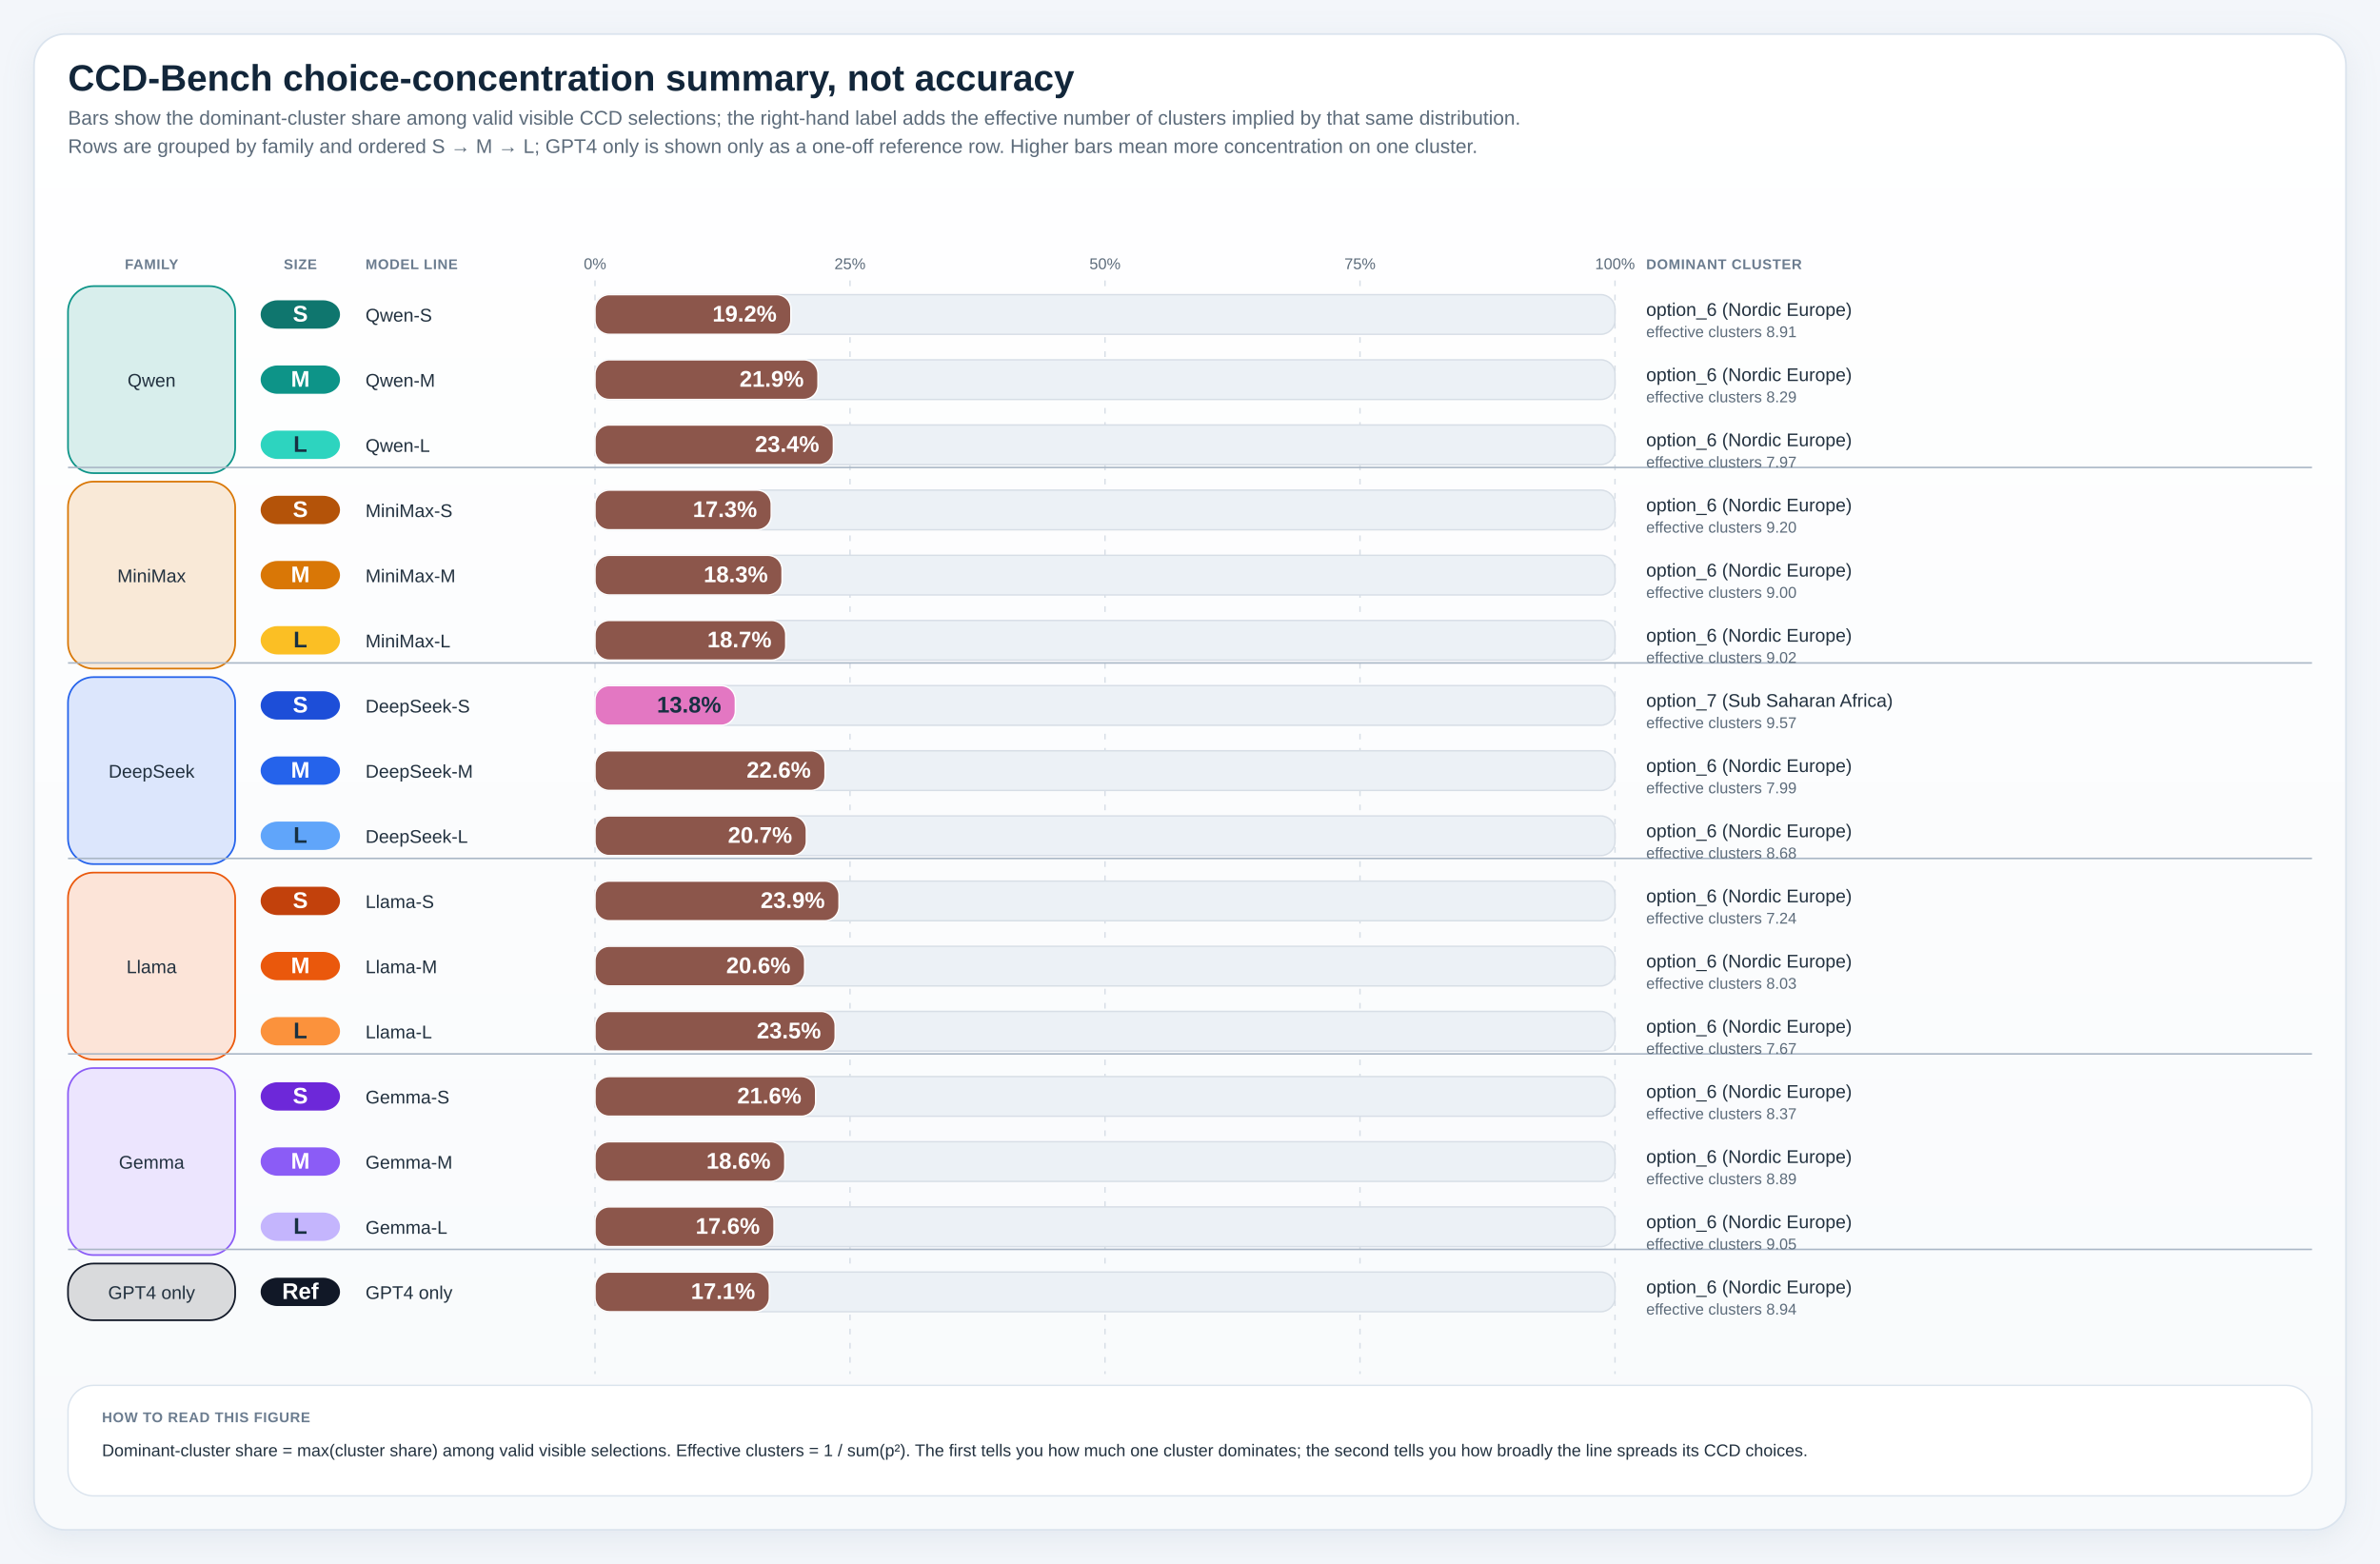
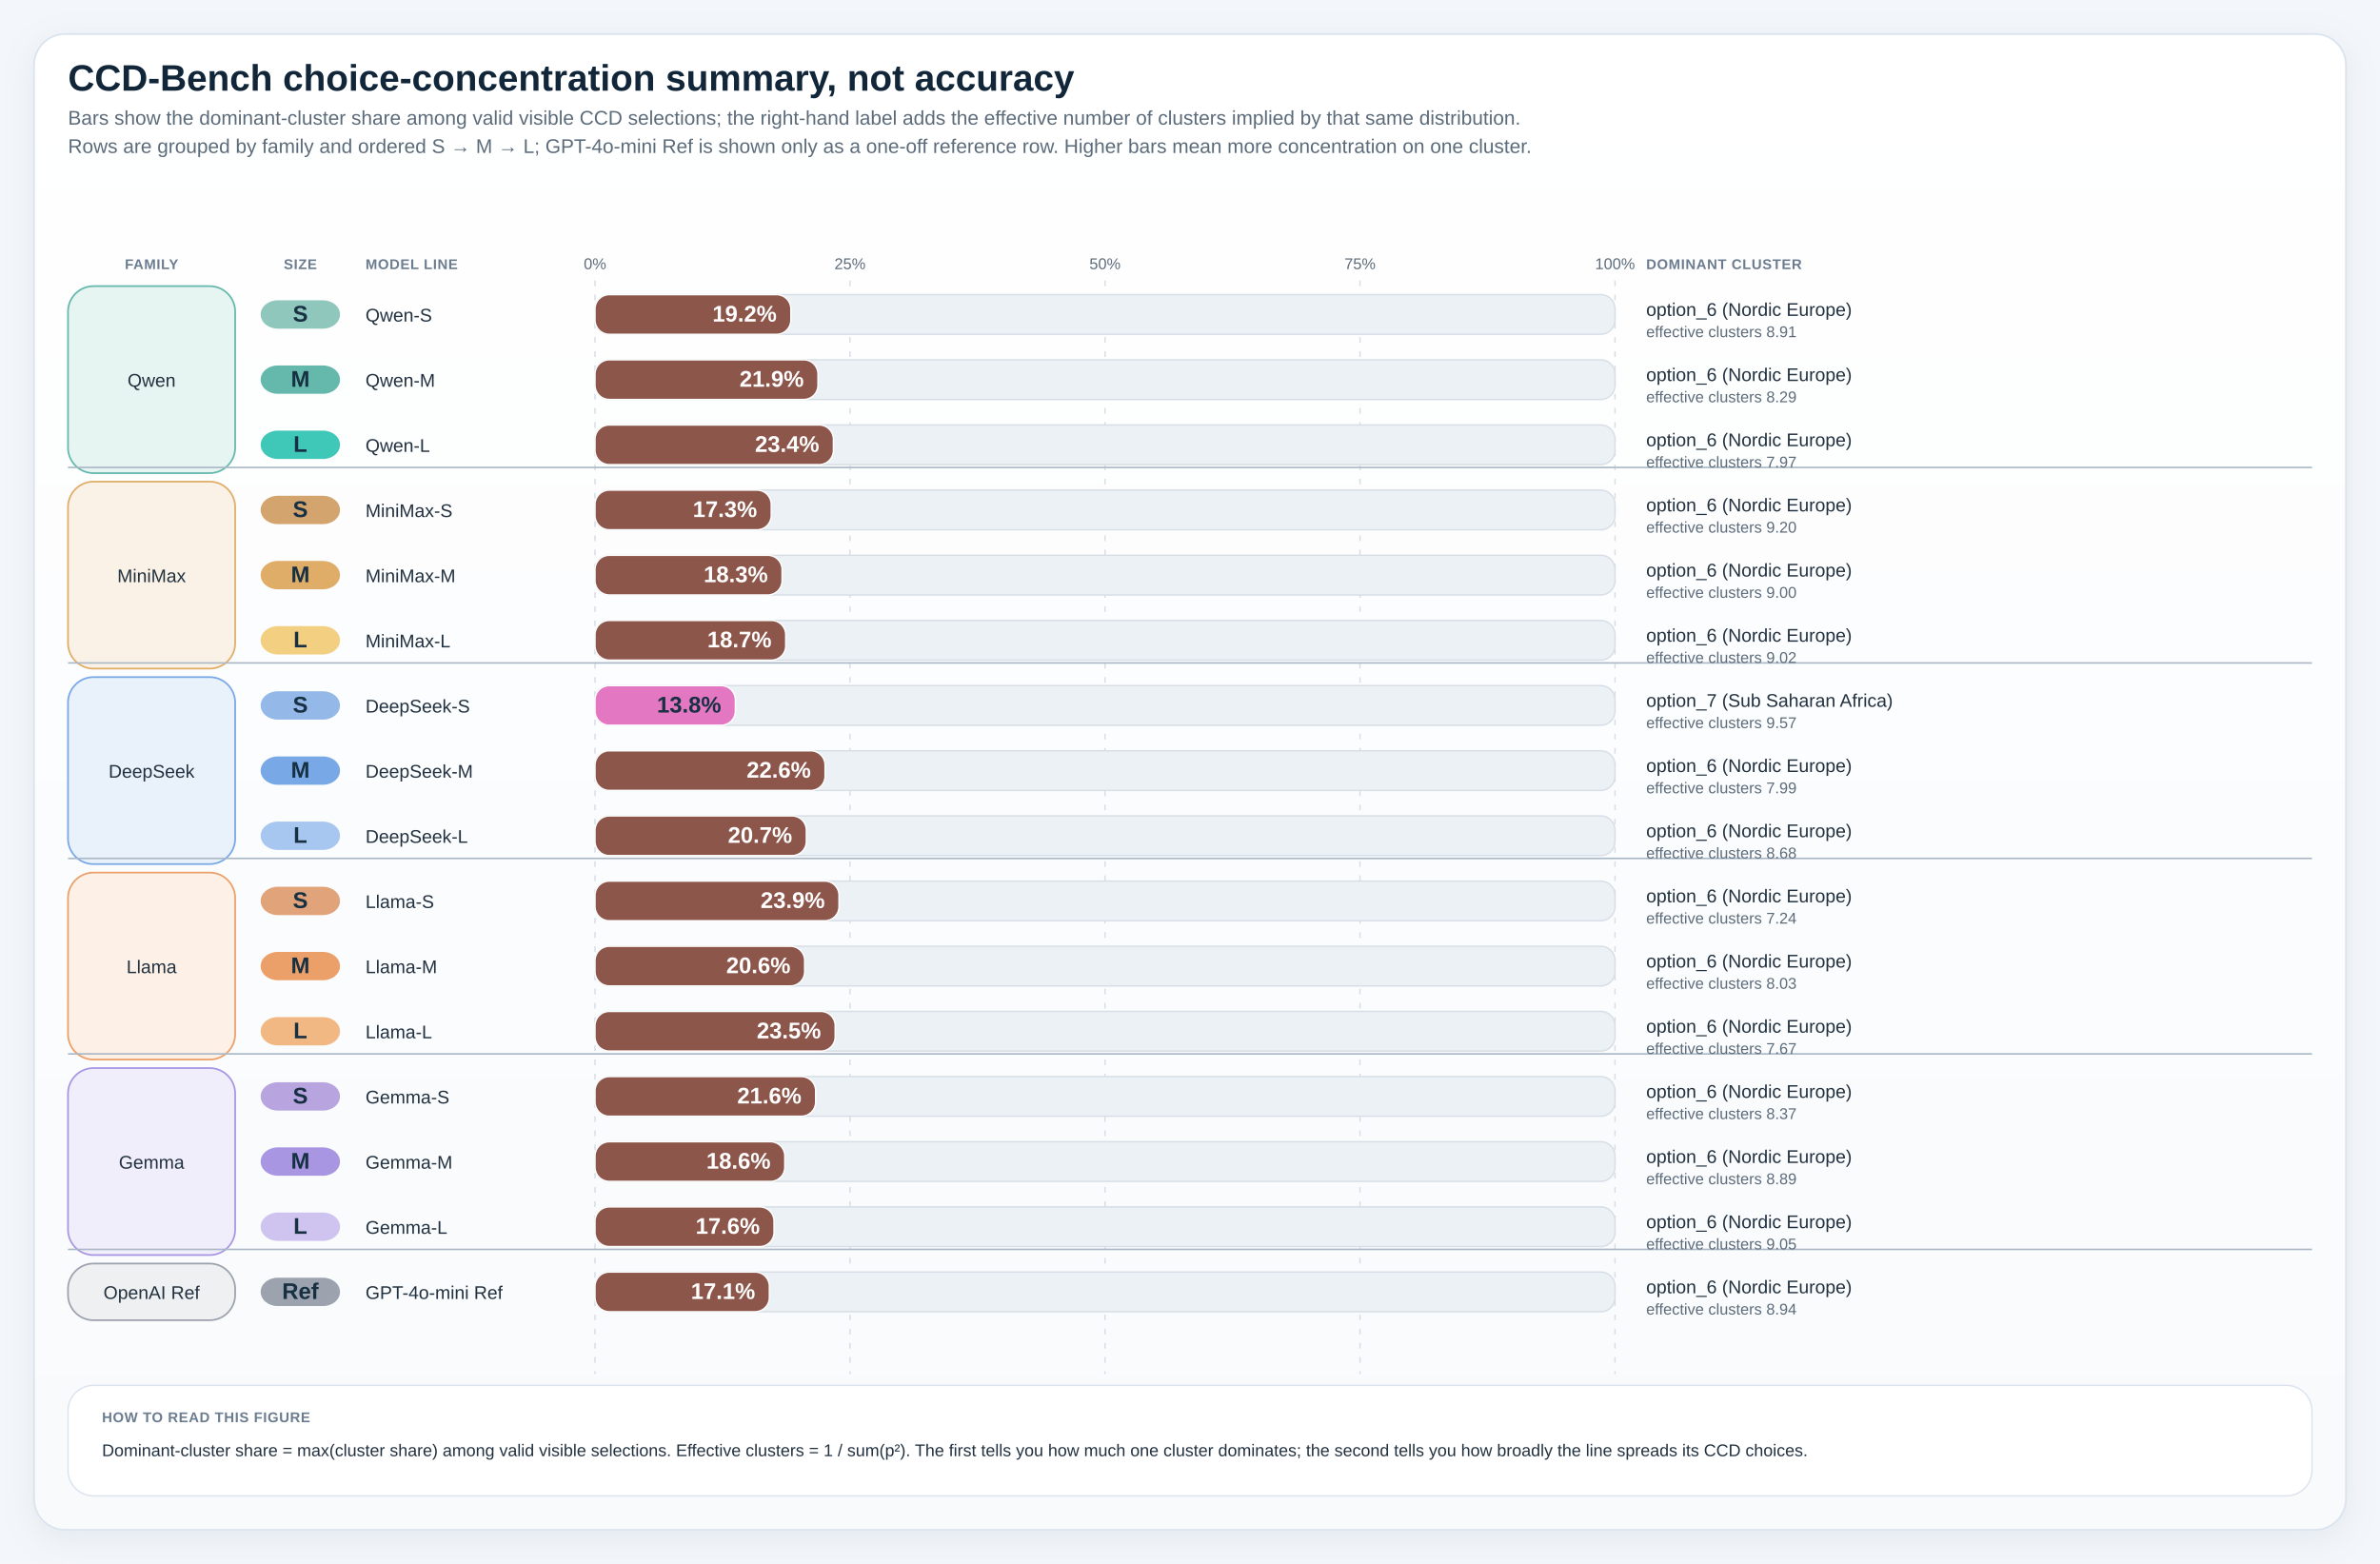
<svg xmlns="http://www.w3.org/2000/svg" viewBox="0 0 1680 1104" role="img" preserveAspectRatio="xMidYMin meet" style="max-width:100%;height:auto">
  <defs>
    <linearGradient id="panelGradient" x1="0" x2="0" y1="0" y2="1">
      <stop offset="0%" stop-color="#ffffff" />
      <stop offset="100%" stop-color="#f8fafc" />
    </linearGradient>
    <pattern id="diagonalHatch" width="8" height="8" patternUnits="userSpaceOnUse" patternTransform="rotate(45)">
      <line x1="0" y1="0" x2="0" y2="8" stroke="#cdd6e1" stroke-width="3" />
    </pattern>
    <filter id="softShadow" x="-20%" y="-20%" width="140%" height="140%">
      <feDropShadow dx="0" dy="6" stdDeviation="10" flood-color="#9fb0c2" flood-opacity="0.18" />
    </filter>
    <style>
.canvas { fill: #f3f6fa; }
.title { font: 700 26px 'IBM Plex Sans', 'Helvetica Neue', Arial, sans-serif; fill: #12263a; }
.subtitle { font: 400 14px 'IBM Plex Sans', 'Helvetica Neue', Arial, sans-serif; fill: #5c6b7a; }
.axis { font: 600 14px 'IBM Plex Sans', 'Helvetica Neue', Arial, sans-serif; fill: #22313f; }
.label { font: 500 13px 'IBM Plex Sans', 'Helvetica Neue', Arial, sans-serif; fill: #22313f; }
.metric { font: 700 20px 'IBM Plex Sans', 'Helvetica Neue', Arial, sans-serif; fill: #12263a; }
.celltext { font: 700 16px 'IBM Plex Sans', 'Helvetica Neue', Arial, sans-serif; fill: #ffffff; }
.celltext-dark { font: 700 16px 'IBM Plex Sans', 'Helvetica Neue', Arial, sans-serif; fill: #173042; }
.cellsub { font: 500 11px 'IBM Plex Sans', 'Helvetica Neue', Arial, sans-serif; fill: rgba(255,255,255,0.88); }
.cellsub-dark { font: 600 11px 'IBM Plex Sans', 'Helvetica Neue', Arial, sans-serif; fill: #385062; }
.body { font: 500 12px 'IBM Plex Sans', 'Helvetica Neue', Arial, sans-serif; fill: #22313f; }
.small { font: 500 11px 'IBM Plex Sans', 'Helvetica Neue', Arial, sans-serif; fill: #5c6b7a; }
.tiny { font: 600 10px 'IBM Plex Sans', 'Helvetica Neue', Arial, sans-serif; fill: #6b7c8f; letter-spacing: 0.04em; }
.grid { fill: #ffffff; stroke: #d7dee6; stroke-width: 1.25; }
.panel { fill: url(#panelGradient); stroke: #dbe4ee; stroke-width: 1.25; filter: url(#softShadow); }
.subpanel { fill: #ffffff; stroke: #e2e8f0; stroke-width: 1; }
.legend-card { fill: #ffffff; stroke: #dbe4ee; stroke-width: 1; }
.guide { stroke: #d7dee6; stroke-width: 1; stroke-dasharray: 4 6; }
.baseline { stroke: #aab7c6; stroke-width: 1.1; }
.muted-cell { fill: #eef2f7; stroke: #d7dee6; stroke-width: 1; }
.muted-bar { fill: #ecf1f6; stroke: #d7dee6; stroke-width: 1; }
.outline { stroke: rgba(255,255,255,0.9); stroke-width: 1; }
</style>
  </defs>
  <rect x="0" y="0" width="1680" height="1104" class="canvas" />
  <rect x="24" y="24" width="1632" height="1056" rx="22" class="panel" />
  <text x="48" y="64" class="title">CCD-Bench choice-concentration summary, not accuracy</text>
  <text x="48" y="88" class="subtitle">Bars show the dominant-cluster share among valid visible CCD selections; the right-hand label adds the effective number of clusters implied by that same distribution.</text>
-   <text x="48" y="108" class="subtitle">Rows are grouped by family and ordered S → M → L; GPT4 only is shown only as a one-off reference row. Higher bars mean more concentration on one cluster.</text>
+   <text x="48" y="108" class="subtitle">Rows are grouped by family and ordered S → M → L; GPT-4o-mini Ref is shown only as a one-off reference row. Higher bars mean more concentration on one cluster.</text>
  <text x="107.00" y="190" text-anchor="middle" class="tiny">FAMILY</text>
  <text x="212.00" y="190" text-anchor="middle" class="tiny">SIZE</text>
  <text x="258" y="190" class="tiny">MODEL LINE</text>
  <text x="1162" y="190" class="tiny">DOMINANT CLUSTER</text>
  <line x1="420.00" y1="198" x2="420.00" y2="970" class="guide" />
  <text x="420.00" y="190" text-anchor="middle" class="small">0%</text>
  <line x1="600.00" y1="198" x2="600.00" y2="970" class="guide" />
  <text x="600.00" y="190" text-anchor="middle" class="small">25%</text>
  <line x1="780.00" y1="198" x2="780.00" y2="970" class="guide" />
  <text x="780.00" y="190" text-anchor="middle" class="small">50%</text>
  <line x1="960.00" y1="198" x2="960.00" y2="970" class="guide" />
  <text x="960.00" y="190" text-anchor="middle" class="small">75%</text>
  <line x1="1140.00" y1="198" x2="1140.00" y2="970" class="guide" />
  <text x="1140.00" y="190" text-anchor="middle" class="small">100%</text>
-   <rect x="48" y="202" width="118" height="132" rx="18" fill="#d8eeec" stroke="#0d9488" stroke-width="1.2" />
+   <rect x="48" y="202" width="118" height="132" rx="18" fill="#e6f4f2" stroke="#65b8ac" stroke-width="1.2" />
  <text x="107.00" y="273.00" text-anchor="middle" class="label">Qwen</text>
-   <rect x="48" y="340" width="118" height="132" rx="18" fill="#f9e9d7" stroke="#d97706" stroke-width="1.2" />
+   <rect x="48" y="340" width="118" height="132" rx="18" fill="#faf2e7" stroke="#e0ad68" stroke-width="1.2" />
  <text x="107.00" y="411.00" text-anchor="middle" class="label">MiniMax</text>
  <line x1="48" y1="330.00" x2="1632" y2="330.00" class="baseline" />
-   <rect x="48" y="478" width="118" height="132" rx="18" fill="#dce6fc" stroke="#2563eb" stroke-width="1.2" />
+   <rect x="48" y="478" width="118" height="132" rx="18" fill="#e9f1fb" stroke="#78a8e6" stroke-width="1.2" />
  <text x="107.00" y="549.00" text-anchor="middle" class="label">DeepSeek</text>
  <line x1="48" y1="468.00" x2="1632" y2="468.00" class="baseline" />
-   <rect x="48" y="616" width="118" height="132" rx="18" fill="#fce4d8" stroke="#ea580c" stroke-width="1.2" />
+   <rect x="48" y="616" width="118" height="132" rx="18" fill="#fcf0e7" stroke="#eba069" stroke-width="1.2" />
  <text x="107.00" y="687.00" text-anchor="middle" class="label">Llama</text>
  <line x1="48" y1="606.00" x2="1632" y2="606.00" class="baseline" />
-   <rect x="48" y="754" width="118" height="132" rx="18" fill="#ece5fe" stroke="#8b5cf6" stroke-width="1.2" />
+   <rect x="48" y="754" width="118" height="132" rx="18" fill="#f1eefb" stroke="#a996e3" stroke-width="1.2" />
  <text x="107.00" y="825.00" text-anchor="middle" class="label">Gemma</text>
  <line x1="48" y1="744.00" x2="1632" y2="744.00" class="baseline" />
-   <rect x="48" y="892" width="118" height="40" rx="18" fill="#d9dadc" stroke="#111827" stroke-width="1.2" />
-   <text x="107.00" y="917.00" text-anchor="middle" class="label">GPT4 only</text>
+   <rect x="48" y="892" width="118" height="40" rx="18" fill="#eff0f2" stroke="#9ca3af" stroke-width="1.2" />
+   <text x="107.00" y="917.00" text-anchor="middle" class="label">OpenAI Ref</text>
  <line x1="48" y1="882.00" x2="1632" y2="882.00" class="baseline" />
-   <rect x="184" y="212" width="56" height="20" rx="12" fill="#0f766e" />
-   <text x="212.00" y="227.00" text-anchor="middle" class="celltext">S</text>
+   <rect x="184" y="212" width="56" height="20" rx="12" fill="#8fc7bd" />
+   <text x="212.00" y="227.00" text-anchor="middle" class="celltext-dark">S</text>
  <text x="258" y="227.00" class="label">Qwen-S</text>
  <rect x="420" y="208" width="720" height="28" rx="10" class="muted-bar" />
  <rect x="420" y="208" width="138.26" height="28" rx="10" fill="#8c564b" stroke="#ffffff" stroke-width="1" />
  <text x="548.26" y="227.00" text-anchor="end" class="celltext">19.2%</text>
  <text x="1162" y="223.00" class="label">option_6 (Nordic Europe)</text>
  <text x="1162" y="238.00" class="small">effective clusters 8.91</text>
-   <rect x="184" y="258" width="56" height="20" rx="12" fill="#0d9488" />
-   <text x="212.00" y="273.00" text-anchor="middle" class="celltext">M</text>
+   <rect x="184" y="258" width="56" height="20" rx="12" fill="#65b8ac" />
+   <text x="212.00" y="273.00" text-anchor="middle" class="celltext-dark">M</text>
  <text x="258" y="273.00" class="label">Qwen-M</text>
  <rect x="420" y="254" width="720" height="28" rx="10" class="muted-bar" />
  <rect x="420" y="254" width="157.40" height="28" rx="10" fill="#8c564b" stroke="#ffffff" stroke-width="1" />
  <text x="567.40" y="273.00" text-anchor="end" class="celltext">21.9%</text>
  <text x="1162" y="269.00" class="label">option_6 (Nordic Europe)</text>
  <text x="1162" y="284.00" class="small">effective clusters 8.29</text>
-   <rect x="184" y="304" width="56" height="20" rx="12" fill="#2dd4bf" />
+   <rect x="184" y="304" width="56" height="20" rx="12" fill="#3fc7b8" />
  <text x="212.00" y="319.00" text-anchor="middle" class="celltext-dark">L</text>
  <text x="258" y="319.00" class="label">Qwen-L</text>
  <rect x="420" y="300" width="720" height="28" rx="10" class="muted-bar" />
  <rect x="420" y="300" width="168.29" height="28" rx="10" fill="#8c564b" stroke="#ffffff" stroke-width="1" />
  <text x="578.29" y="319.00" text-anchor="end" class="celltext">23.4%</text>
  <text x="1162" y="315.00" class="label">option_6 (Nordic Europe)</text>
  <text x="1162" y="330.00" class="small">effective clusters 7.97</text>
-   <rect x="184" y="350" width="56" height="20" rx="12" fill="#b45309" />
-   <text x="212.00" y="365.00" text-anchor="middle" class="celltext">S</text>
+   <rect x="184" y="350" width="56" height="20" rx="12" fill="#d4a46e" />
+   <text x="212.00" y="365.00" text-anchor="middle" class="celltext-dark">S</text>
  <text x="258" y="365.00" class="label">MiniMax-S</text>
  <rect x="420" y="346" width="720" height="28" rx="10" class="muted-bar" />
  <rect x="420" y="346" width="124.40" height="28" rx="10" fill="#8c564b" stroke="#ffffff" stroke-width="1" />
  <text x="534.40" y="365.00" text-anchor="end" class="celltext">17.3%</text>
  <text x="1162" y="361.00" class="label">option_6 (Nordic Europe)</text>
  <text x="1162" y="376.00" class="small">effective clusters 9.20</text>
-   <rect x="184" y="396" width="56" height="20" rx="12" fill="#d97706" />
-   <text x="212.00" y="411.00" text-anchor="middle" class="celltext">M</text>
+   <rect x="184" y="396" width="56" height="20" rx="12" fill="#e0ad68" />
+   <text x="212.00" y="411.00" text-anchor="middle" class="celltext-dark">M</text>
  <text x="258" y="411.00" class="label">MiniMax-M</text>
  <rect x="420" y="392" width="720" height="28" rx="10" class="muted-bar" />
  <rect x="420" y="392" width="132.05" height="28" rx="10" fill="#8c564b" stroke="#ffffff" stroke-width="1" />
  <text x="542.05" y="411.00" text-anchor="end" class="celltext">18.3%</text>
  <text x="1162" y="407.00" class="label">option_6 (Nordic Europe)</text>
  <text x="1162" y="422.00" class="small">effective clusters 9.00</text>
-   <rect x="184" y="442" width="56" height="20" rx="12" fill="#fbbf24" />
+   <rect x="184" y="442" width="56" height="20" rx="12" fill="#f3cf82" />
  <text x="212.00" y="457.00" text-anchor="middle" class="celltext-dark">L</text>
  <text x="258" y="457.00" class="label">MiniMax-L</text>
  <rect x="420" y="438" width="720" height="28" rx="10" class="muted-bar" />
  <rect x="420" y="438" width="134.63" height="28" rx="10" fill="#8c564b" stroke="#ffffff" stroke-width="1" />
  <text x="544.63" y="457.00" text-anchor="end" class="celltext">18.7%</text>
  <text x="1162" y="453.00" class="label">option_6 (Nordic Europe)</text>
  <text x="1162" y="468.00" class="small">effective clusters 9.02</text>
-   <rect x="184" y="488" width="56" height="20" rx="12" fill="#1d4ed8" />
-   <text x="212.00" y="503.00" text-anchor="middle" class="celltext">S</text>
+   <rect x="184" y="488" width="56" height="20" rx="12" fill="#94b8e8" />
+   <text x="212.00" y="503.00" text-anchor="middle" class="celltext-dark">S</text>
  <text x="258" y="503.00" class="label">DeepSeek-S</text>
  <rect x="420" y="484" width="720" height="28" rx="10" class="muted-bar" />
  <rect x="420" y="484" width="99.08" height="28" rx="10" fill="#e377c2" stroke="#ffffff" stroke-width="1" />
  <text x="509.08" y="503.00" text-anchor="end" class="celltext-dark">13.8%</text>
  <text x="1162" y="499.00" class="label">option_7 (Sub Saharan Africa)</text>
  <text x="1162" y="514.00" class="small">effective clusters 9.57</text>
-   <rect x="184" y="534" width="56" height="20" rx="12" fill="#2563eb" />
-   <text x="212.00" y="549.00" text-anchor="middle" class="celltext">M</text>
+   <rect x="184" y="534" width="56" height="20" rx="12" fill="#78a8e6" />
+   <text x="212.00" y="549.00" text-anchor="middle" class="celltext-dark">M</text>
  <text x="258" y="549.00" class="label">DeepSeek-M</text>
  <rect x="420" y="530" width="720" height="28" rx="10" class="muted-bar" />
  <rect x="420" y="530" width="162.39" height="28" rx="10" fill="#8c564b" stroke="#ffffff" stroke-width="1" />
  <text x="572.39" y="549.00" text-anchor="end" class="celltext">22.6%</text>
  <text x="1162" y="545.00" class="label">option_6 (Nordic Europe)</text>
  <text x="1162" y="560.00" class="small">effective clusters 7.99</text>
-   <rect x="184" y="580" width="56" height="20" rx="12" fill="#60a5fa" />
+   <rect x="184" y="580" width="56" height="20" rx="12" fill="#a8c7f0" />
  <text x="212.00" y="595.00" text-anchor="middle" class="celltext-dark">L</text>
  <text x="258" y="595.00" class="label">DeepSeek-L</text>
  <rect x="420" y="576" width="720" height="28" rx="10" class="muted-bar" />
  <rect x="420" y="576" width="149.19" height="28" rx="10" fill="#8c564b" stroke="#ffffff" stroke-width="1" />
  <text x="559.19" y="595.00" text-anchor="end" class="celltext">20.7%</text>
  <text x="1162" y="591.00" class="label">option_6 (Nordic Europe)</text>
  <text x="1162" y="606.00" class="small">effective clusters 8.68</text>
-   <rect x="184" y="626" width="56" height="20" rx="12" fill="#c2410c" />
-   <text x="212.00" y="641.00" text-anchor="middle" class="celltext">S</text>
+   <rect x="184" y="626" width="56" height="20" rx="12" fill="#e0a37a" />
+   <text x="212.00" y="641.00" text-anchor="middle" class="celltext-dark">S</text>
  <text x="258" y="641.00" class="label">Llama-S</text>
  <rect x="420" y="622" width="720" height="28" rx="10" class="muted-bar" />
  <rect x="420" y="622" width="172.25" height="28" rx="10" fill="#8c564b" stroke="#ffffff" stroke-width="1" />
  <text x="582.25" y="641.00" text-anchor="end" class="celltext">23.9%</text>
  <text x="1162" y="637.00" class="label">option_6 (Nordic Europe)</text>
  <text x="1162" y="652.00" class="small">effective clusters 7.24</text>
-   <rect x="184" y="672" width="56" height="20" rx="12" fill="#ea580c" />
-   <text x="212.00" y="687.00" text-anchor="middle" class="celltext">M</text>
+   <rect x="184" y="672" width="56" height="20" rx="12" fill="#eba069" />
+   <text x="212.00" y="687.00" text-anchor="middle" class="celltext-dark">M</text>
  <text x="258" y="687.00" class="label">Llama-M</text>
  <rect x="420" y="668" width="720" height="28" rx="10" class="muted-bar" />
  <rect x="420" y="668" width="147.99" height="28" rx="10" fill="#8c564b" stroke="#ffffff" stroke-width="1" />
  <text x="557.99" y="687.00" text-anchor="end" class="celltext">20.6%</text>
  <text x="1162" y="683.00" class="label">option_6 (Nordic Europe)</text>
  <text x="1162" y="698.00" class="small">effective clusters 8.03</text>
-   <rect x="184" y="718" width="56" height="20" rx="12" fill="#fb923c" />
+   <rect x="184" y="718" width="56" height="20" rx="12" fill="#f2b883" />
  <text x="212.00" y="733.00" text-anchor="middle" class="celltext-dark">L</text>
  <text x="258" y="733.00" class="label">Llama-L</text>
  <rect x="420" y="714" width="720" height="28" rx="10" class="muted-bar" />
  <rect x="420" y="714" width="169.54" height="28" rx="10" fill="#8c564b" stroke="#ffffff" stroke-width="1" />
  <text x="579.54" y="733.00" text-anchor="end" class="celltext">23.5%</text>
  <text x="1162" y="729.00" class="label">option_6 (Nordic Europe)</text>
  <text x="1162" y="744.00" class="small">effective clusters 7.67</text>
-   <rect x="184" y="764" width="56" height="20" rx="12" fill="#6d28d9" />
-   <text x="212.00" y="779.00" text-anchor="middle" class="celltext">S</text>
+   <rect x="184" y="764" width="56" height="20" rx="12" fill="#b8a5df" />
+   <text x="212.00" y="779.00" text-anchor="middle" class="celltext-dark">S</text>
  <text x="258" y="779.00" class="label">Gemma-S</text>
  <rect x="420" y="760" width="720" height="28" rx="10" class="muted-bar" />
  <rect x="420" y="760" width="155.75" height="28" rx="10" fill="#8c564b" stroke="#ffffff" stroke-width="1" />
  <text x="565.75" y="779.00" text-anchor="end" class="celltext">21.6%</text>
  <text x="1162" y="775.00" class="label">option_6 (Nordic Europe)</text>
  <text x="1162" y="790.00" class="small">effective clusters 8.37</text>
-   <rect x="184" y="810" width="56" height="20" rx="12" fill="#8b5cf6" />
-   <text x="212.00" y="825.00" text-anchor="middle" class="celltext">M</text>
+   <rect x="184" y="810" width="56" height="20" rx="12" fill="#a996e3" />
+   <text x="212.00" y="825.00" text-anchor="middle" class="celltext-dark">M</text>
  <text x="258" y="825.00" class="label">Gemma-M</text>
  <rect x="420" y="806" width="720" height="28" rx="10" class="muted-bar" />
  <rect x="420" y="806" width="133.97" height="28" rx="10" fill="#8c564b" stroke="#ffffff" stroke-width="1" />
  <text x="543.97" y="825.00" text-anchor="end" class="celltext">18.6%</text>
  <text x="1162" y="821.00" class="label">option_6 (Nordic Europe)</text>
  <text x="1162" y="836.00" class="small">effective clusters 8.89</text>
-   <rect x="184" y="856" width="56" height="20" rx="12" fill="#c4b5fd" />
+   <rect x="184" y="856" width="56" height="20" rx="12" fill="#cfc3f0" />
  <text x="212.00" y="871.00" text-anchor="middle" class="celltext-dark">L</text>
  <text x="258" y="871.00" class="label">Gemma-L</text>
  <rect x="420" y="852" width="720" height="28" rx="10" class="muted-bar" />
  <rect x="420" y="852" width="126.38" height="28" rx="10" fill="#8c564b" stroke="#ffffff" stroke-width="1" />
  <text x="536.38" y="871.00" text-anchor="end" class="celltext">17.6%</text>
  <text x="1162" y="867.00" class="label">option_6 (Nordic Europe)</text>
  <text x="1162" y="882.00" class="small">effective clusters 9.05</text>
-   <rect x="184" y="902" width="56" height="20" rx="12" fill="#111827" />
-   <text x="212.00" y="917.00" text-anchor="middle" class="celltext">Ref</text>
-   <text x="258" y="917.00" class="label">GPT4 only</text>
+   <rect x="184" y="902" width="56" height="20" rx="12" fill="#9ca3af" />
+   <text x="212.00" y="917.00" text-anchor="middle" class="celltext-dark">Ref</text>
+   <text x="258" y="917.00" class="label">GPT-4o-mini Ref</text>
  <rect x="420" y="898" width="720" height="28" rx="10" class="muted-bar" />
  <rect x="420" y="898" width="123.08" height="28" rx="10" fill="#8c564b" stroke="#ffffff" stroke-width="1" />
  <text x="533.08" y="917.00" text-anchor="end" class="celltext">17.1%</text>
  <text x="1162" y="913.00" class="label">option_6 (Nordic Europe)</text>
  <text x="1162" y="928.00" class="small">effective clusters 8.94</text>
  <rect x="48" y="978" width="1584" height="78" rx="18" class="legend-card" />
  <text x="72" y="1004" class="tiny">HOW TO READ THIS FIGURE</text>
  <text x="72" y="1028" class="body">Dominant-cluster share = max(cluster share) among valid visible selections. Effective clusters = 1 / sum(p²). The first tells you how much one cluster dominates; the second tells you how broadly the line spreads its CCD choices.</text>
</svg>
